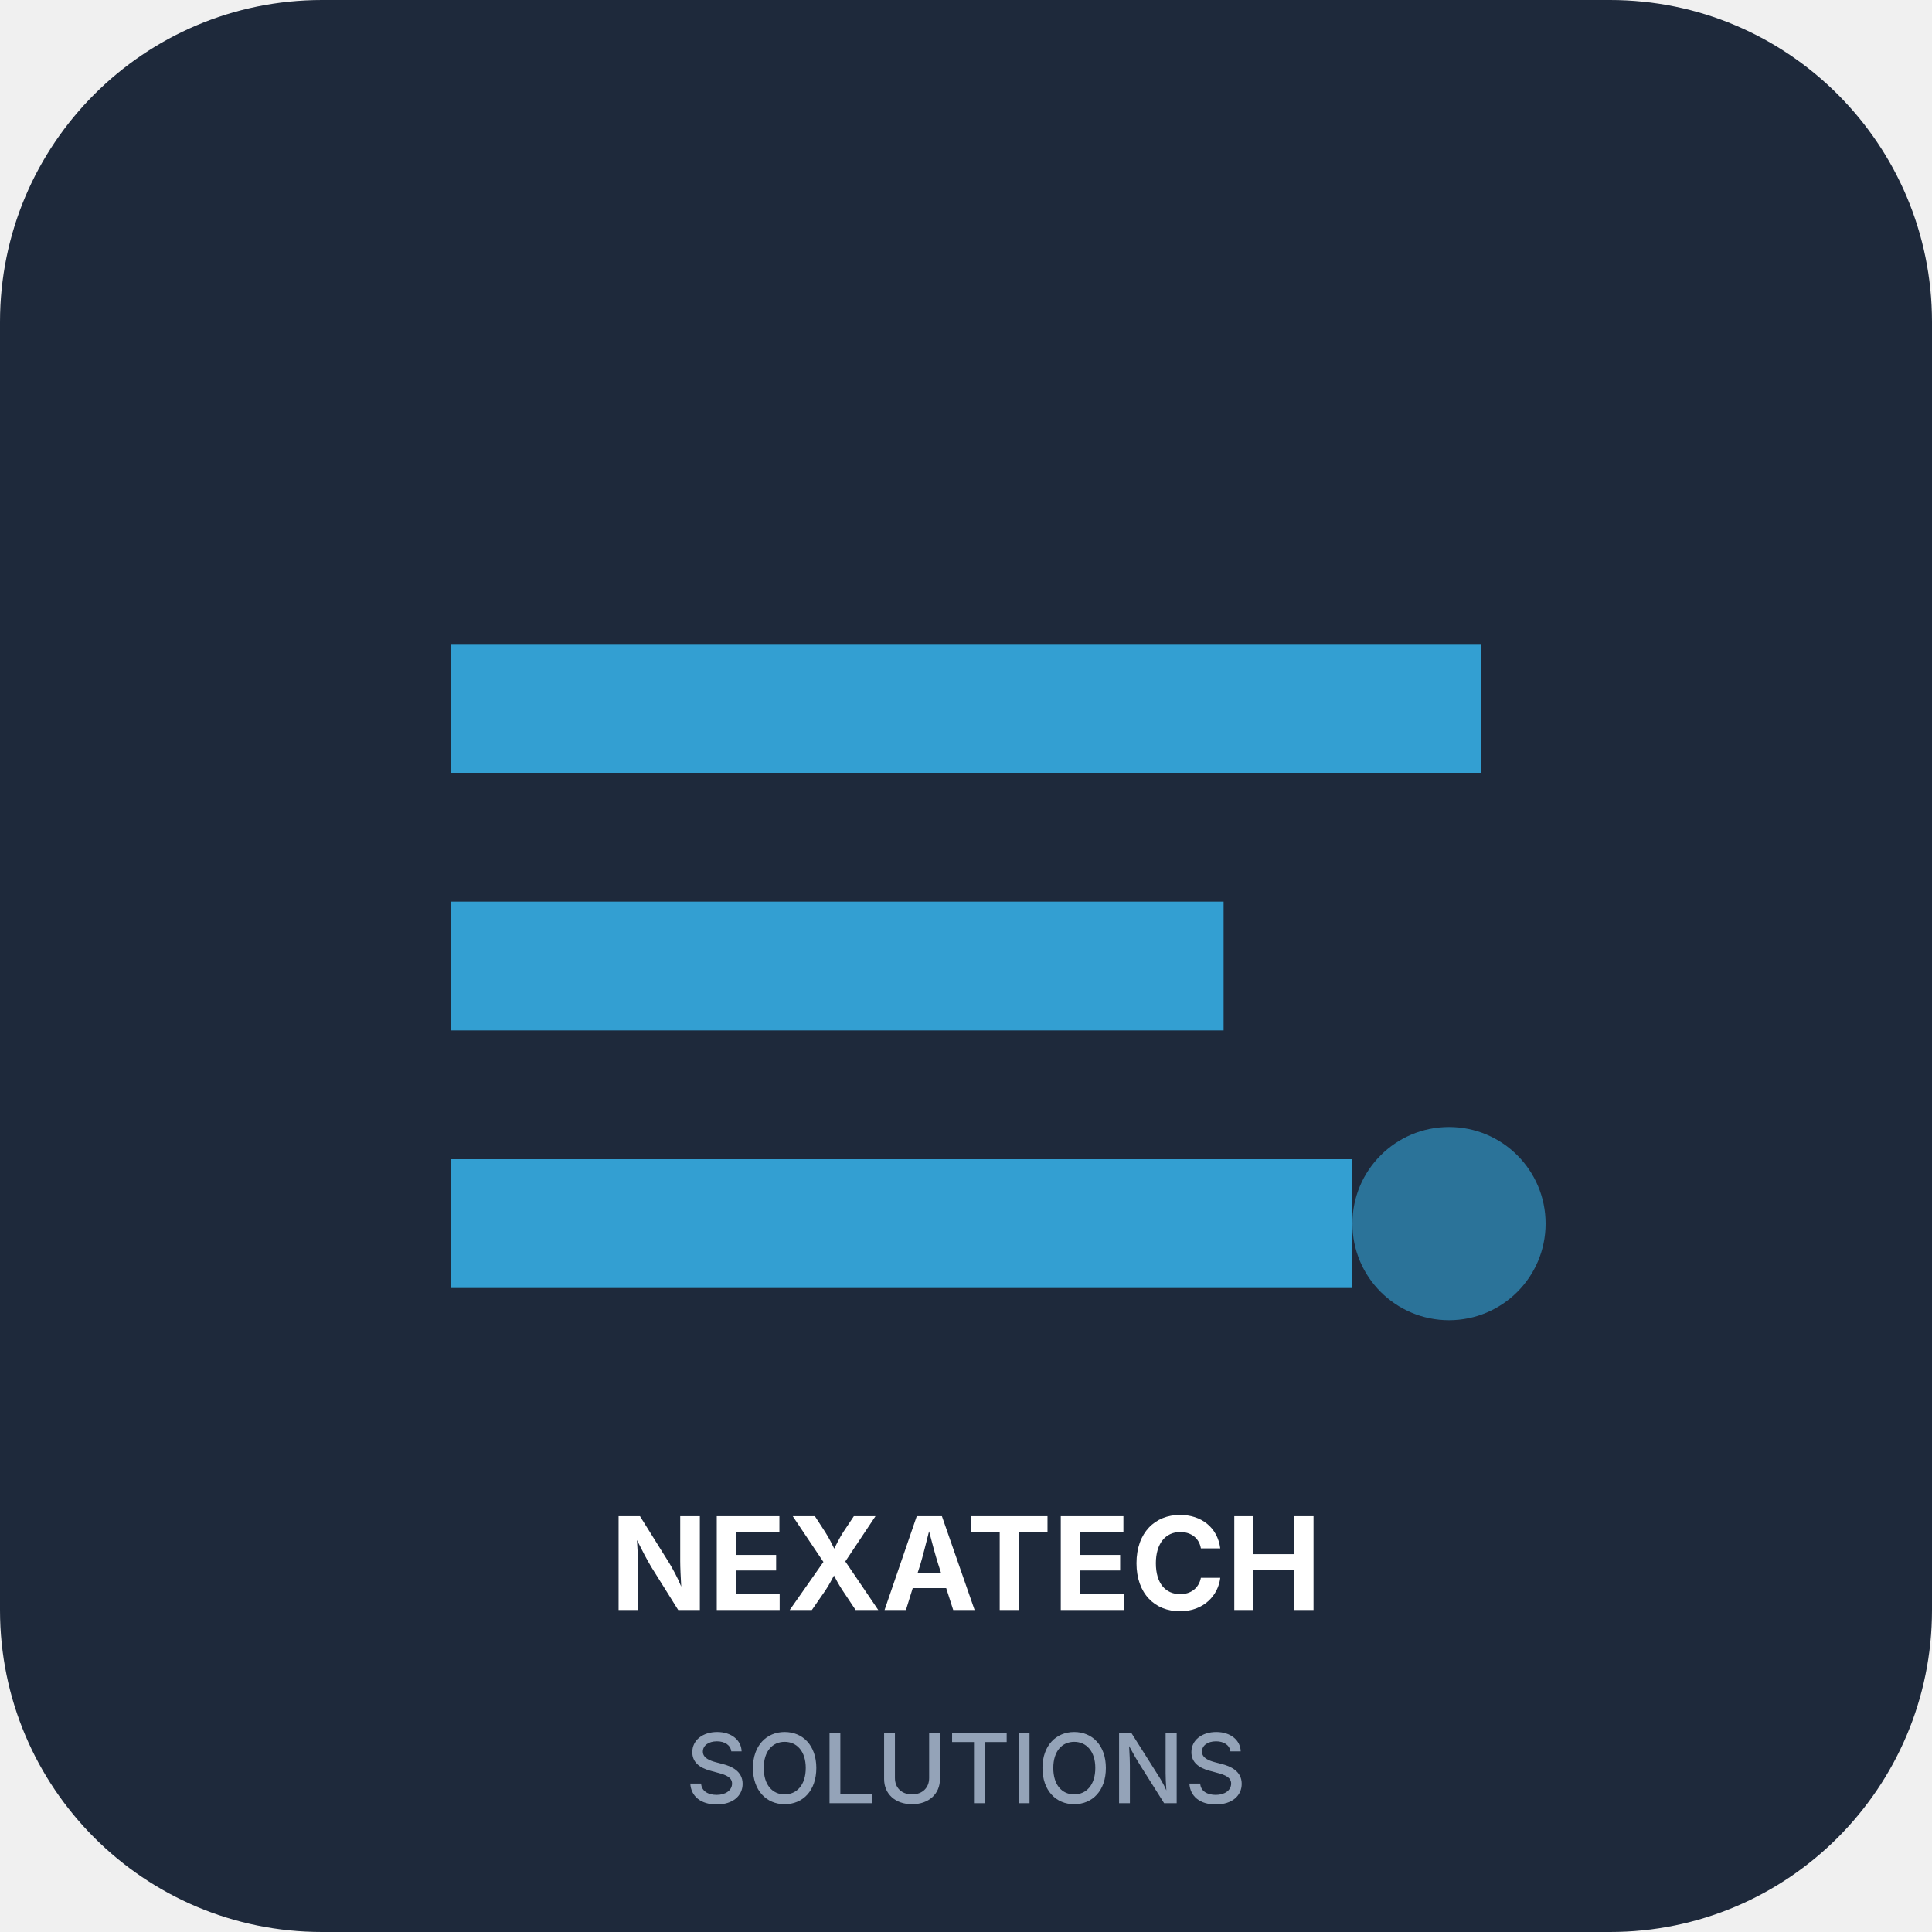
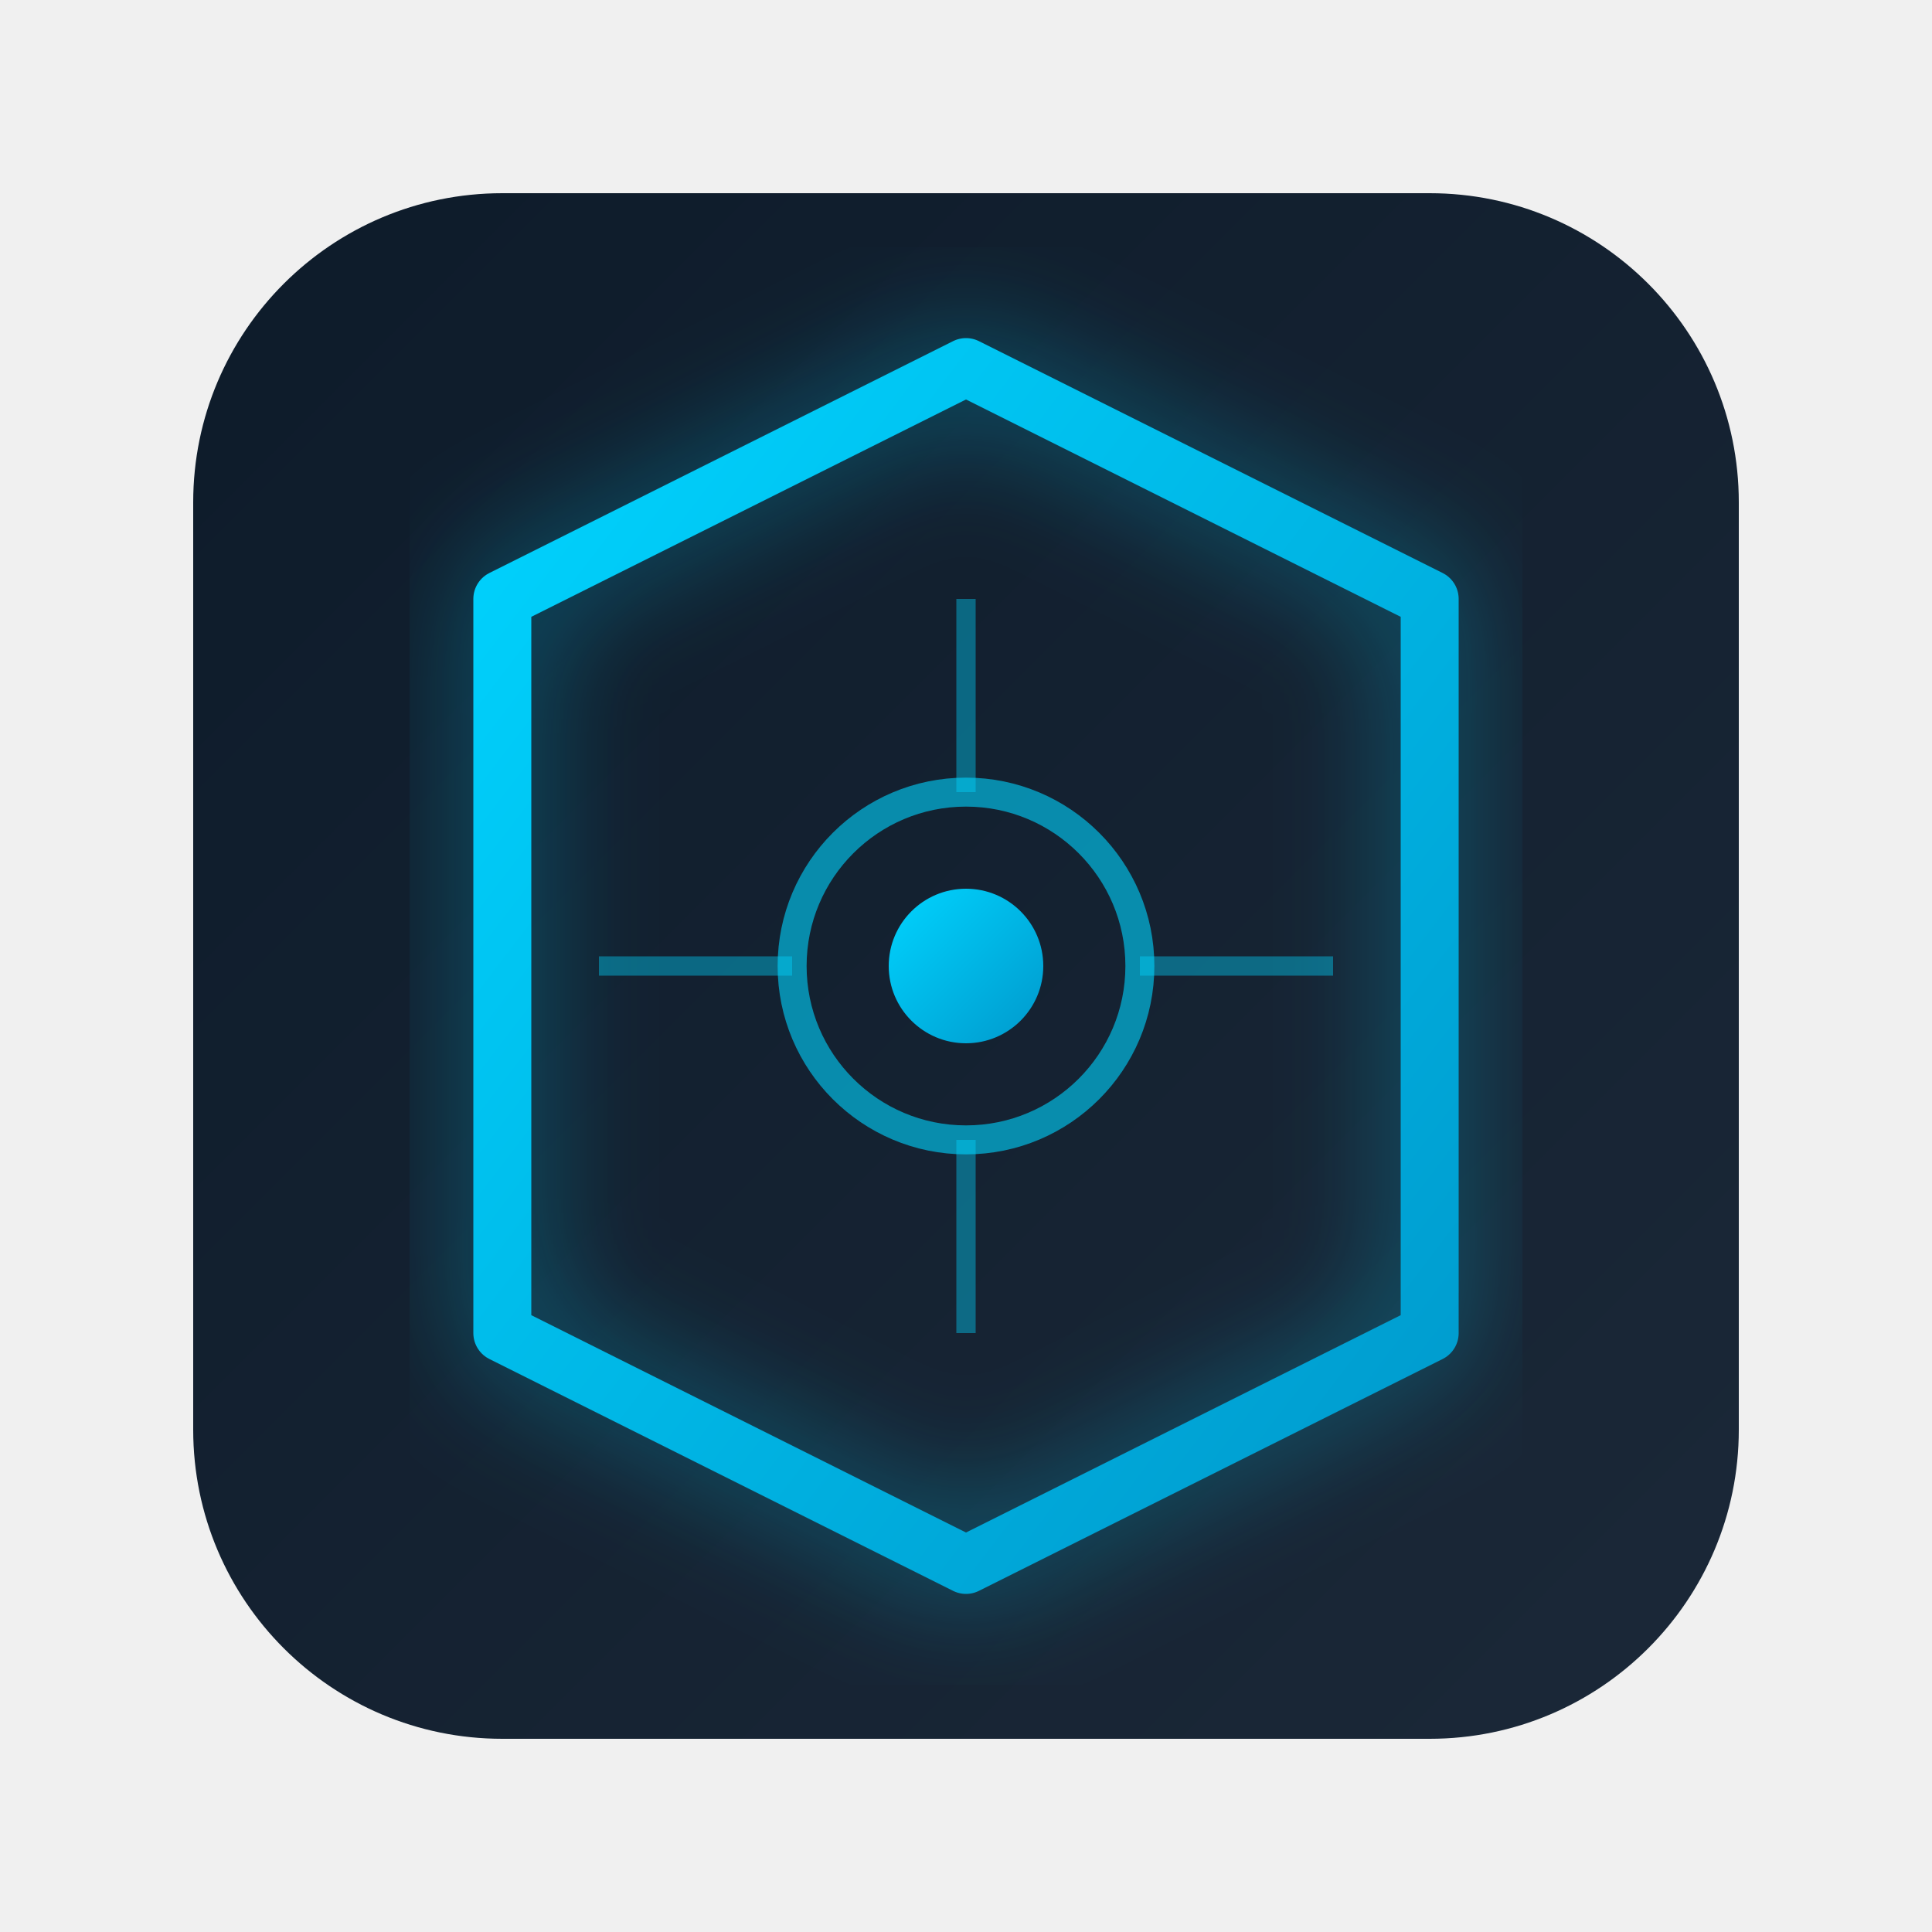
- <svg xmlns="http://www.w3.org/2000/svg" viewBox="0 0 120 120" fill="none">
-   <rect width="120" height="120" rx="20" fill="#1E293B" />
-   <path d="M28 40h64v8H28zM28 56h48v8H28zM28 72h56v8H28z" fill="#38BDF8" opacity="0.8" />
-   <circle cx="90" cy="76" r="6" fill="#38BDF8" opacity="0.5" />
-   <text x="60" y="100" text-anchor="middle" fill="#FFF" font-size="8" font-weight="700" font-family="Inter,sans-serif">NEXATECH</text>
-   <text x="60" y="112" text-anchor="middle" fill="#94A3B8" font-size="6" font-weight="500" font-family="Inter,sans-serif">SOLUTIONS</text>
+ <svg xmlns="http://www.w3.org/2000/svg" viewBox="0 0 200 200">
+   <defs>
+     <linearGradient id="nt1" x1="0%" y1="0%" x2="100%" y2="100%">
+       <stop offset="0%" stop-color="#0D1B2A" />
+       <stop offset="100%" stop-color="#1B2838" />
+     </linearGradient>
+     <linearGradient id="nt2" x1="0%" y1="0%" x2="100%" y2="100%">
+       <stop offset="0%" stop-color="#00D4FF" />
+       <stop offset="100%" stop-color="#0099CC" />
+     </linearGradient>
+     <filter id="nt-glow">
+       <feDropShadow dx="0" dy="0" stdDeviation="6" flood-color="#00D4FF" flood-opacity="0.4" />
+     </filter>
+   </defs>
+   <rect x="20" y="20" width="160" height="160" rx="32" fill="url(#nt1)" />
+   <polygon points="100,38 148,62 148,138 100,162 52,138 52,62" fill="none" stroke="url(#nt2)" stroke-width="6" stroke-linejoin="round" filter="url(#nt-glow)" />
+   <circle cx="100" cy="100" r="18" fill="none" stroke="#00D4FF" stroke-width="3" opacity="0.6" />
+   <circle cx="100" cy="100" r="8" fill="url(#nt2)" />
+   <line x1="100" y1="82" x2="100" y2="62" stroke="#00D4FF" stroke-width="2" opacity="0.4" />
+   <line x1="100" y1="118" x2="100" y2="138" stroke="#00D4FF" stroke-width="2" opacity="0.4" />
+   <line x1="82" y1="100" x2="62" y2="100" stroke="#00D4FF" stroke-width="2" opacity="0.4" />
+   <line x1="118" y1="100" x2="138" y2="100" stroke="#00D4FF" stroke-width="2" opacity="0.4" />
</svg>
